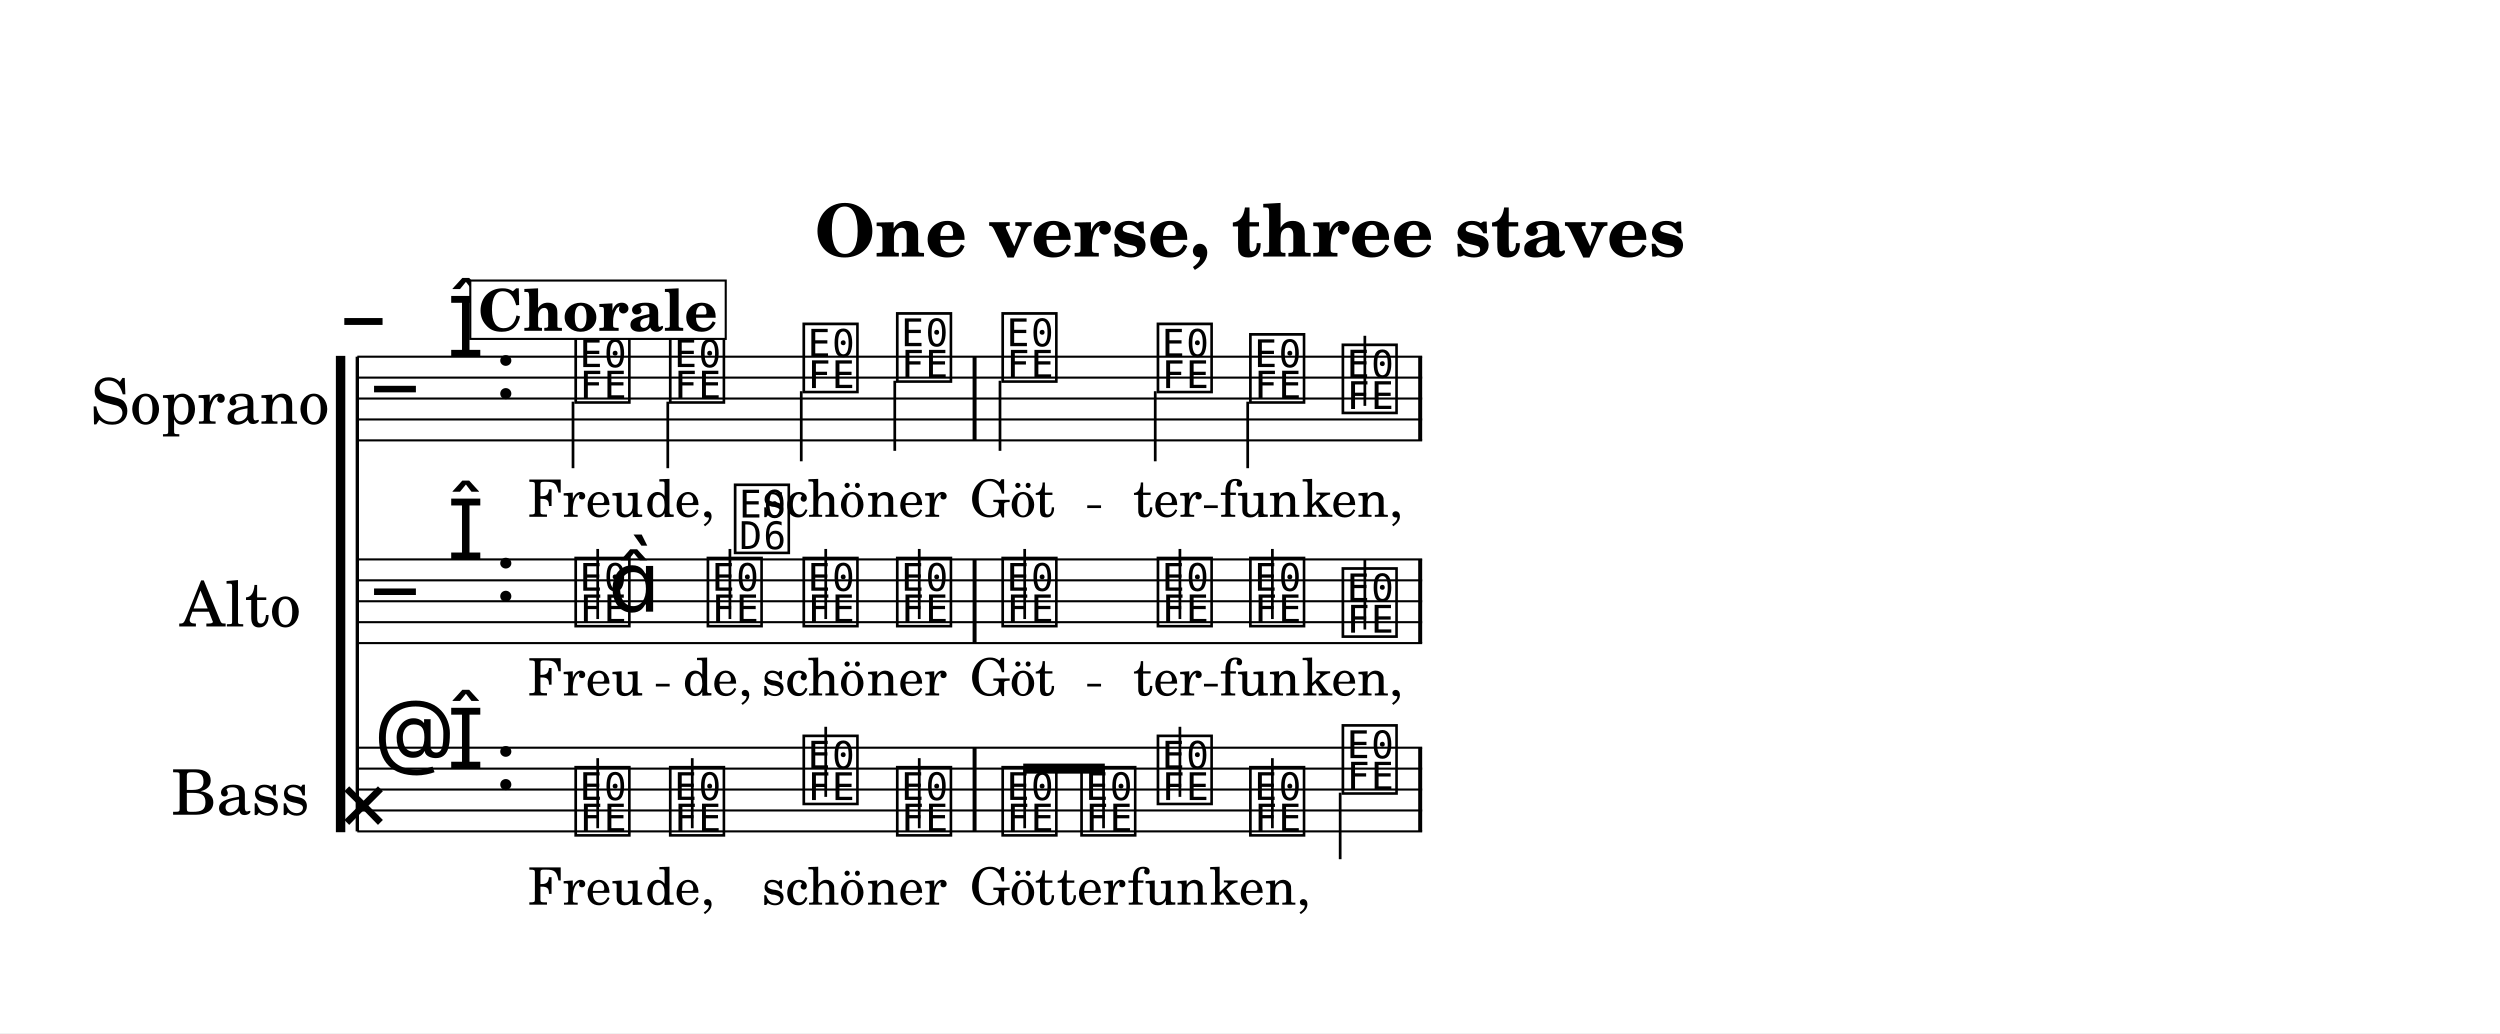
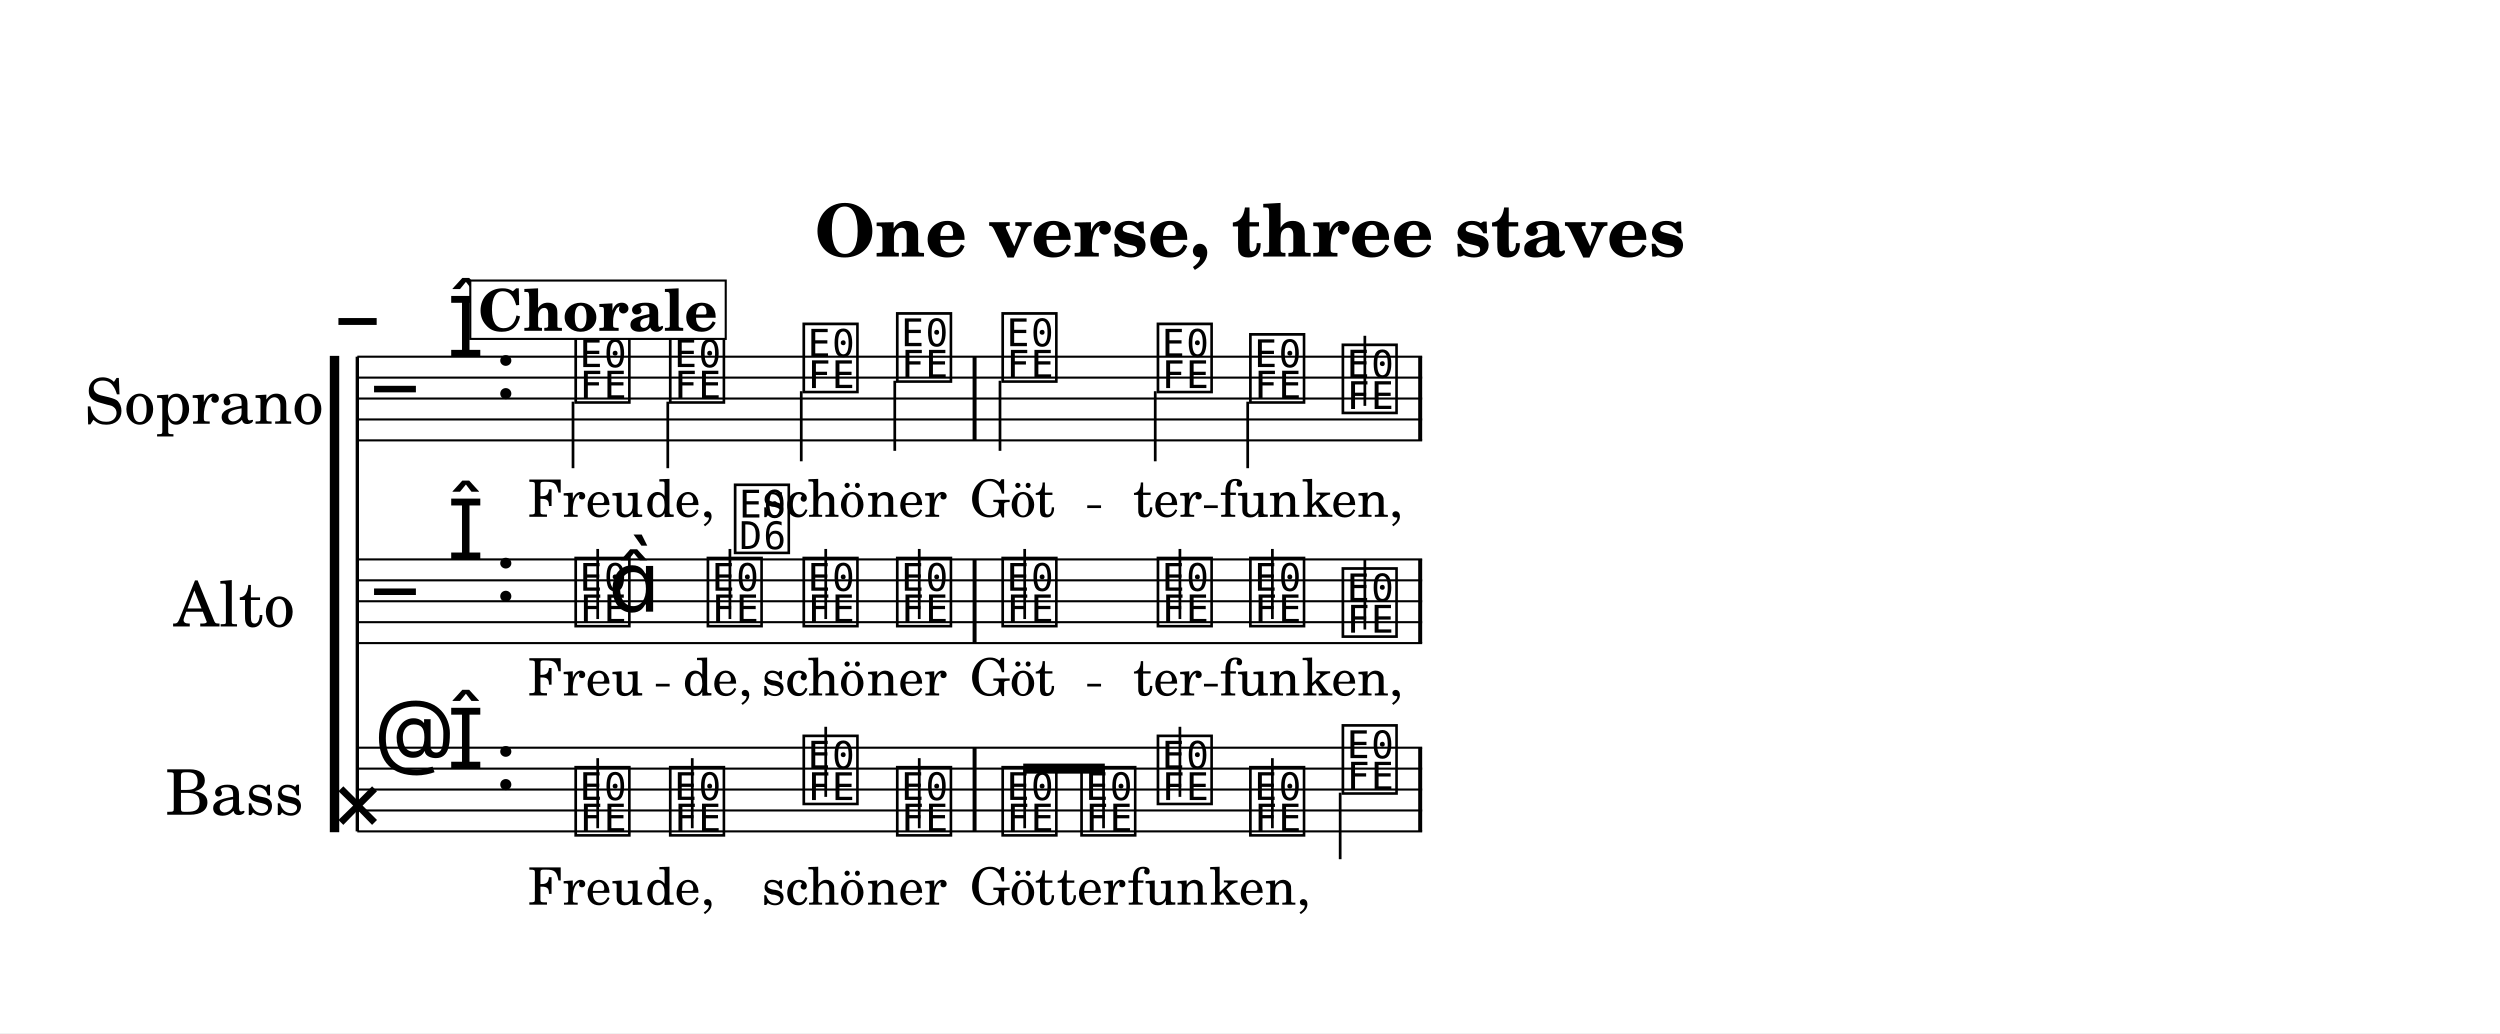
<svg xmlns="http://www.w3.org/2000/svg" width="1195.0" height="493.8" viewBox="0 0 119.50 49.38" font-family="TeX Gyre Schola, serif">
  <style>
  @font-face { font-family: 'Emmentaler'; src: local('Emmentaler'); }
  .music { font-family: 'Emmentaler', serif; }
</style>
  <rect x="0" y="0" width="119.50" height="49.38" fill="#FFFFFF" />
  <text x="59.75" y="12.26" font-size="3.49" font-weight="bold" text-anchor="middle" data-pos="442">One verse, three staves</text>
  <g transform="translate(8.54,0.00) scale(1,1)">
-     <line x1="7.74" y1="17.01" x2="7.74" y2="39.78" stroke="#000000" stroke-width="0.450" />
-     <text class="music" x="7.51" y="16.83" font-size="4.00"></text>
-     <text class="music" x="7.51" y="39.96" font-size="4.00"></text>
-     <text x="7.21" y="19.05" font-size="3.00" text-anchor="end" dominant-baseline="central">Soprano</text>
-     <text x="5.85" y="28.74" font-size="3.00" text-anchor="end" dominant-baseline="central">Alto</text>
-     <text x="6.25" y="37.74" font-size="3.00" text-anchor="end" dominant-baseline="central">Bass</text>
+     <line x1="7.45" y1="17.01" x2="7.45" y2="39.78" stroke="#000000" stroke-width="0.450" />
+     <text class="music" x="7.23" y="16.83" font-size="4.00"></text>
+     <text class="music" x="7.23" y="39.96" font-size="4.00"></text>
+     <text x="6.93" y="19.05" font-size="3.00" text-anchor="end" dominant-baseline="central">Soprano</text>
+     <text x="5.56" y="28.74" font-size="3.00" text-anchor="end" dominant-baseline="central">Alto</text>
+     <text x="5.97" y="37.74" font-size="3.00" text-anchor="end" dominant-baseline="central">Bass</text>
    <line x1="8.54" y1="17.05" x2="8.54" y2="39.74" stroke="#000000" stroke-width="0.160" />
    <line x1="8.54" y1="17.05" x2="59.44" y2="17.05" stroke="#000000" stroke-width="0.100" />
    <line x1="8.54" y1="18.05" x2="59.44" y2="18.05" stroke="#000000" stroke-width="0.100" />
    <line x1="8.54" y1="19.05" x2="59.44" y2="19.05" stroke="#000000" stroke-width="0.100" />
    <line x1="8.54" y1="20.05" x2="59.44" y2="20.05" stroke="#000000" stroke-width="0.100" />
    <line x1="8.54" y1="21.05" x2="59.44" y2="21.05" stroke="#000000" stroke-width="0.100" />
    <text class="music" x="9.34" y="20.05" font-size="4.00" data-pos="524"></text>
    <text class="music" x="12.84" y="17.05" font-size="4.00" data-pos="482"></text>
    <text class="music" x="15.09" y="19.05" font-size="4.00" data-pos="473"></text>
    <text class="music" x="18.79" y="19.05" font-size="4.00" data-pos="617"></text>
    <line x1="18.85" y1="19.20" x2="18.85" y2="22.38" stroke="#000000" stroke-width="0.130" />
    <text class="music" x="23.31" y="19.05" font-size="4.00" data-pos="620"></text>
    <line x1="23.38" y1="19.20" x2="23.38" y2="22.38" stroke="#000000" stroke-width="0.130" />
    <text class="music" x="29.69" y="18.55" font-size="4.00" data-pos="622"></text>
    <line x1="29.76" y1="18.70" x2="29.76" y2="22.05" stroke="#000000" stroke-width="0.130" />
    <text class="music" x="34.16" y="18.05" font-size="4.00" data-pos="625"></text>
    <line x1="34.23" y1="18.20" x2="34.23" y2="21.55" stroke="#000000" stroke-width="0.130" />
    <text class="music" x="39.20" y="18.05" font-size="4.00" data-pos="630"></text>
    <line x1="39.26" y1="18.20" x2="39.26" y2="21.55" stroke="#000000" stroke-width="0.130" />
    <text class="music" x="46.62" y="18.55" font-size="4.00" data-pos="634"></text>
    <line x1="46.68" y1="18.70" x2="46.68" y2="22.05" stroke="#000000" stroke-width="0.130" />
    <text class="music" x="51.04" y="19.05" font-size="4.00" data-pos="637"></text>
    <line x1="51.10" y1="19.20" x2="51.10" y2="22.38" stroke="#000000" stroke-width="0.130" />
    <text class="music" x="55.46" y="19.55" font-size="4.00" data-pos="639"></text>
    <line x1="56.70" y1="19.40" x2="56.70" y2="16.05" stroke="#000000" stroke-width="0.130" />
    <rect x="37.95" y="17.05" width="0.19" height="4.00" data-pos="628" />
    <rect x="59.25" y="17.05" width="0.19" height="4.00" data-pos="641" />
    <line x1="8.54" y1="26.74" x2="59.44" y2="26.74" stroke="#000000" stroke-width="0.100" />
    <line x1="8.54" y1="27.74" x2="59.44" y2="27.74" stroke="#000000" stroke-width="0.100" />
    <line x1="8.54" y1="28.74" x2="59.44" y2="28.74" stroke="#000000" stroke-width="0.100" />
    <line x1="8.54" y1="29.74" x2="59.44" y2="29.74" stroke="#000000" stroke-width="0.100" />
    <line x1="8.54" y1="30.74" x2="59.44" y2="30.74" stroke="#000000" stroke-width="0.100" />
    <text class="music" x="9.34" y="29.74" font-size="4.00" data-pos="549"></text>
    <text class="music" x="12.84" y="26.74" font-size="4.00" data-pos="482"></text>
    <text class="music" x="15.09" y="28.74" font-size="4.00" data-pos="473"></text>
    <text class="music" x="18.79" y="29.74" font-size="4.00" data-pos="653"></text>
    <line x1="20.03" y1="29.59" x2="20.03" y2="26.24" stroke="#000000" stroke-width="0.130" />
    <text class="music" x="20.54" y="29.24" font-size="4.00"></text>
    <text class="music" x="25.11" y="29.74" font-size="4.00" data-pos="657"></text>
    <line x1="26.35" y1="29.59" x2="26.35" y2="26.24" stroke="#000000" stroke-width="0.130" />
    <text class="music" x="26.41" y="26.24" font-size="4.00"></text>
    <text class="music" x="29.69" y="29.74" font-size="4.00" data-pos="660"></text>
    <line x1="30.93" y1="29.59" x2="30.93" y2="26.24" stroke="#000000" stroke-width="0.130" />
    <text class="music" x="34.16" y="29.74" font-size="4.00" data-pos="663"></text>
    <line x1="35.40" y1="29.59" x2="35.40" y2="26.24" stroke="#000000" stroke-width="0.130" />
    <text class="music" x="39.20" y="29.74" font-size="4.00" data-pos="667"></text>
    <line x1="40.44" y1="29.59" x2="40.44" y2="26.24" stroke="#000000" stroke-width="0.130" />
    <text class="music" x="46.62" y="29.74" font-size="4.00" data-pos="670"></text>
    <line x1="47.86" y1="29.59" x2="47.86" y2="26.24" stroke="#000000" stroke-width="0.130" />
    <text class="music" x="51.04" y="29.74" font-size="4.00" data-pos="672"></text>
    <line x1="52.28" y1="29.59" x2="52.28" y2="26.24" stroke="#000000" stroke-width="0.130" />
    <text class="music" x="55.46" y="30.24" font-size="4.00" data-pos="674"></text>
    <line x1="56.70" y1="30.09" x2="56.70" y2="26.74" stroke="#000000" stroke-width="0.130" />
    <rect x="37.95" y="26.74" width="0.19" height="4.00" data-pos="665" />
    <rect x="59.25" y="26.74" width="0.19" height="4.00" data-pos="678" />
    <line x1="8.54" y1="35.74" x2="59.44" y2="35.74" stroke="#000000" stroke-width="0.100" />
    <line x1="8.54" y1="36.74" x2="59.44" y2="36.74" stroke="#000000" stroke-width="0.100" />
    <line x1="8.54" y1="37.74" x2="59.44" y2="37.74" stroke="#000000" stroke-width="0.100" />
    <line x1="8.54" y1="38.74" x2="59.44" y2="38.74" stroke="#000000" stroke-width="0.100" />
    <line x1="8.54" y1="39.74" x2="59.44" y2="39.74" stroke="#000000" stroke-width="0.100" />
    <text class="music" x="9.34" y="36.74" font-size="4.00" data-pos="574"></text>
    <text class="music" x="12.84" y="36.74" font-size="4.00" data-pos="482"></text>
    <text class="music" x="15.09" y="37.74" font-size="4.00" data-pos="473"></text>
    <text class="music" x="18.79" y="39.74" font-size="4.00" data-pos="690"></text>
    <line x1="20.03" y1="39.59" x2="20.03" y2="36.24" stroke="#000000" stroke-width="0.130" />
    <text class="music" x="23.31" y="39.74" font-size="4.00" data-pos="694"></text>
    <line x1="24.55" y1="39.59" x2="24.55" y2="36.24" stroke="#000000" stroke-width="0.130" />
    <text class="music" x="29.69" y="38.24" font-size="4.00" data-pos="697"></text>
    <line x1="30.93" y1="38.09" x2="30.93" y2="34.74" stroke="#000000" stroke-width="0.130" />
    <text class="music" x="34.16" y="39.74" font-size="4.00" data-pos="699"></text>
    <line x1="35.40" y1="39.59" x2="35.40" y2="36.24" stroke="#000000" stroke-width="0.130" />
    <text class="music" x="39.20" y="39.74" font-size="4.00" data-pos="704"></text>
    <text class="music" x="42.97" y="39.74" font-size="4.00" data-pos="708"></text>
    <text class="music" x="46.62" y="38.24" font-size="4.00" data-pos="711"></text>
    <line x1="47.86" y1="38.09" x2="47.86" y2="34.74" stroke="#000000" stroke-width="0.130" />
    <text class="music" x="51.04" y="39.74" font-size="4.00" data-pos="714"></text>
    <line x1="52.28" y1="39.59" x2="52.28" y2="36.24" stroke="#000000" stroke-width="0.130" />
    <text class="music" x="55.46" y="37.74" font-size="4.00" data-pos="717"></text>
    <line x1="55.52" y1="37.89" x2="55.52" y2="41.07" stroke="#000000" stroke-width="0.130" />
    <rect x="37.95" y="35.74" width="0.19" height="4.00" data-pos="702" />
    <rect x="59.25" y="35.74" width="0.19" height="4.00" data-pos="719" />
    <polygon points="40.37,36.50 44.27,36.50 44.27,36.98 40.37,36.98" />
    <line x1="40.44" y1="39.59" x2="40.44" y2="36.74" stroke="#000000" stroke-width="0.130" />
    <line x1="44.21" y1="39.59" x2="44.21" y2="36.74" stroke="#000000" stroke-width="0.130" />
    <text x="19.44" y="43.24" font-size="2.47" text-anchor="middle" data-pos="750">Freu</text>
    <text x="23.96" y="43.24" font-size="2.47" text-anchor="middle" data-pos="756">de,</text>
    <text x="30.34" y="43.24" font-size="2.47" text-anchor="middle" data-pos="760">schö</text>
    <text x="34.81" y="43.24" font-size="2.47" text-anchor="middle" data-pos="766">ner</text>
    <text x="39.85" y="43.24" font-size="2.47" text-anchor="middle" data-pos="772">Göt</text>
    <text x="43.62" y="43.24" font-size="2.47" text-anchor="middle" data-pos="777">ter</text>
    <text x="47.27" y="43.24" font-size="2.47" text-anchor="middle" data-pos="782">fun</text>
    <text x="51.69" y="43.24" font-size="2.47" text-anchor="middle" data-pos="787">ken,</text>
    <text x="19.44" y="24.70" font-size="2.47" text-anchor="middle" data-pos="750">Freu</text>
    <text x="23.96" y="24.70" font-size="2.47" text-anchor="middle" data-pos="756">de,</text>
    <text x="30.34" y="24.70" font-size="2.47" text-anchor="middle" data-pos="760">schö</text>
    <text x="34.81" y="24.70" font-size="2.47" text-anchor="middle" data-pos="766">ner</text>
    <text x="39.85" y="24.70" font-size="2.47" text-anchor="middle" data-pos="772">Göt</text>
    <text x="47.27" y="24.70" font-size="2.47" text-anchor="middle" data-pos="777">ter</text>
    <text x="51.69" y="24.70" font-size="2.47" text-anchor="middle" data-pos="782">fun</text>
    <text x="56.11" y="24.70" font-size="2.47" text-anchor="middle" data-pos="787">ken,</text>
    <text x="19.44" y="33.24" font-size="2.47" text-anchor="middle" data-pos="750">Freu</text>
    <text x="25.76" y="33.24" font-size="2.47" text-anchor="middle" data-pos="756">de,</text>
    <text x="30.34" y="33.24" font-size="2.47" text-anchor="middle" data-pos="760">schö</text>
    <text x="34.81" y="33.24" font-size="2.47" text-anchor="middle" data-pos="766">ner</text>
    <text x="39.85" y="33.24" font-size="2.47" text-anchor="middle" data-pos="772">Göt</text>
    <text x="47.27" y="33.24" font-size="2.47" text-anchor="middle" data-pos="777">ter</text>
    <text x="51.69" y="33.24" font-size="2.47" text-anchor="middle" data-pos="782">fun</text>
    <text x="56.11" y="33.24" font-size="2.47" text-anchor="middle" data-pos="787">ken,</text>
    <rect x="13.94" y="13.41" width="12.21" height="2.79" fill="#FFFFFF" stroke="#000000" stroke-width="0.100" data-pos="591" />
    <text x="20.04" y="15.81" font-size="2.77" font-weight="bold" text-anchor="middle" data-pos="591">Chorale</text>
    <line x1="43.43" y1="24.22" x2="44.09" y2="24.22" stroke="#000000" stroke-width="0.130" />
    <line x1="49.01" y1="24.22" x2="49.67" y2="24.22" stroke="#000000" stroke-width="0.130" />
    <line x1="22.81" y1="32.75" x2="23.47" y2="32.75" stroke="#000000" stroke-width="0.130" />
    <line x1="43.43" y1="32.75" x2="44.09" y2="32.75" stroke="#000000" stroke-width="0.130" />
    <line x1="49.01" y1="32.75" x2="49.67" y2="32.75" stroke="#000000" stroke-width="0.130" />
  </g>
</svg>
